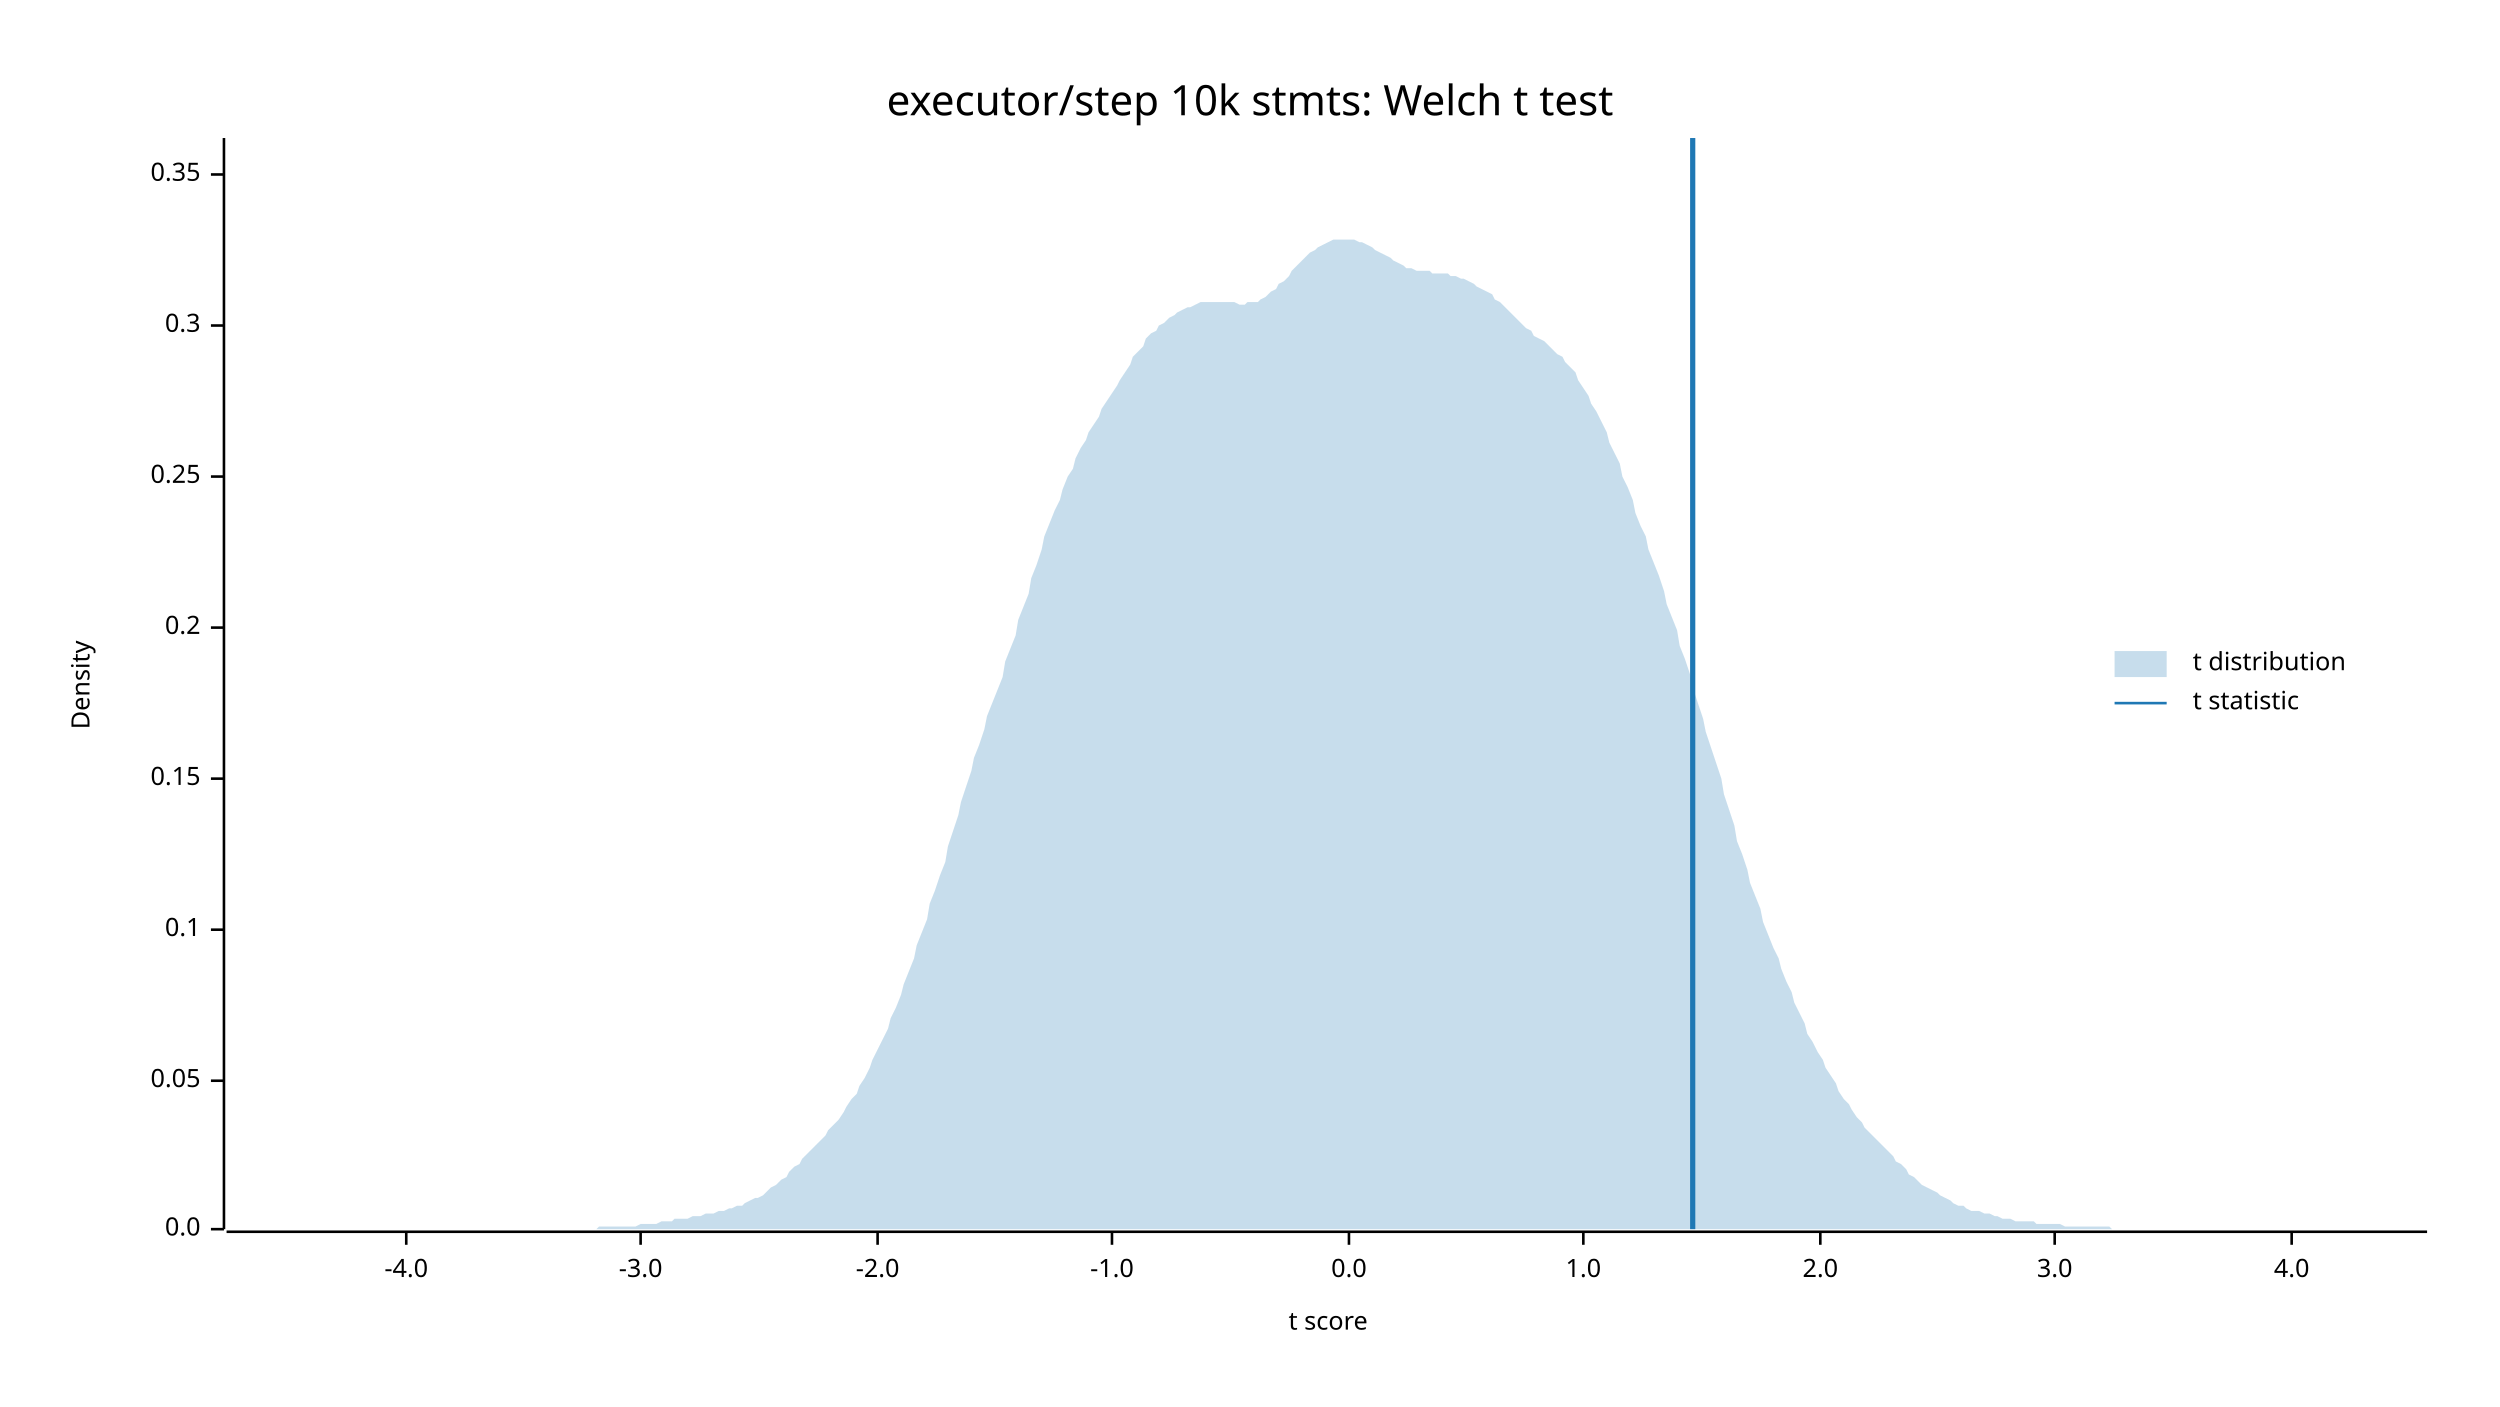
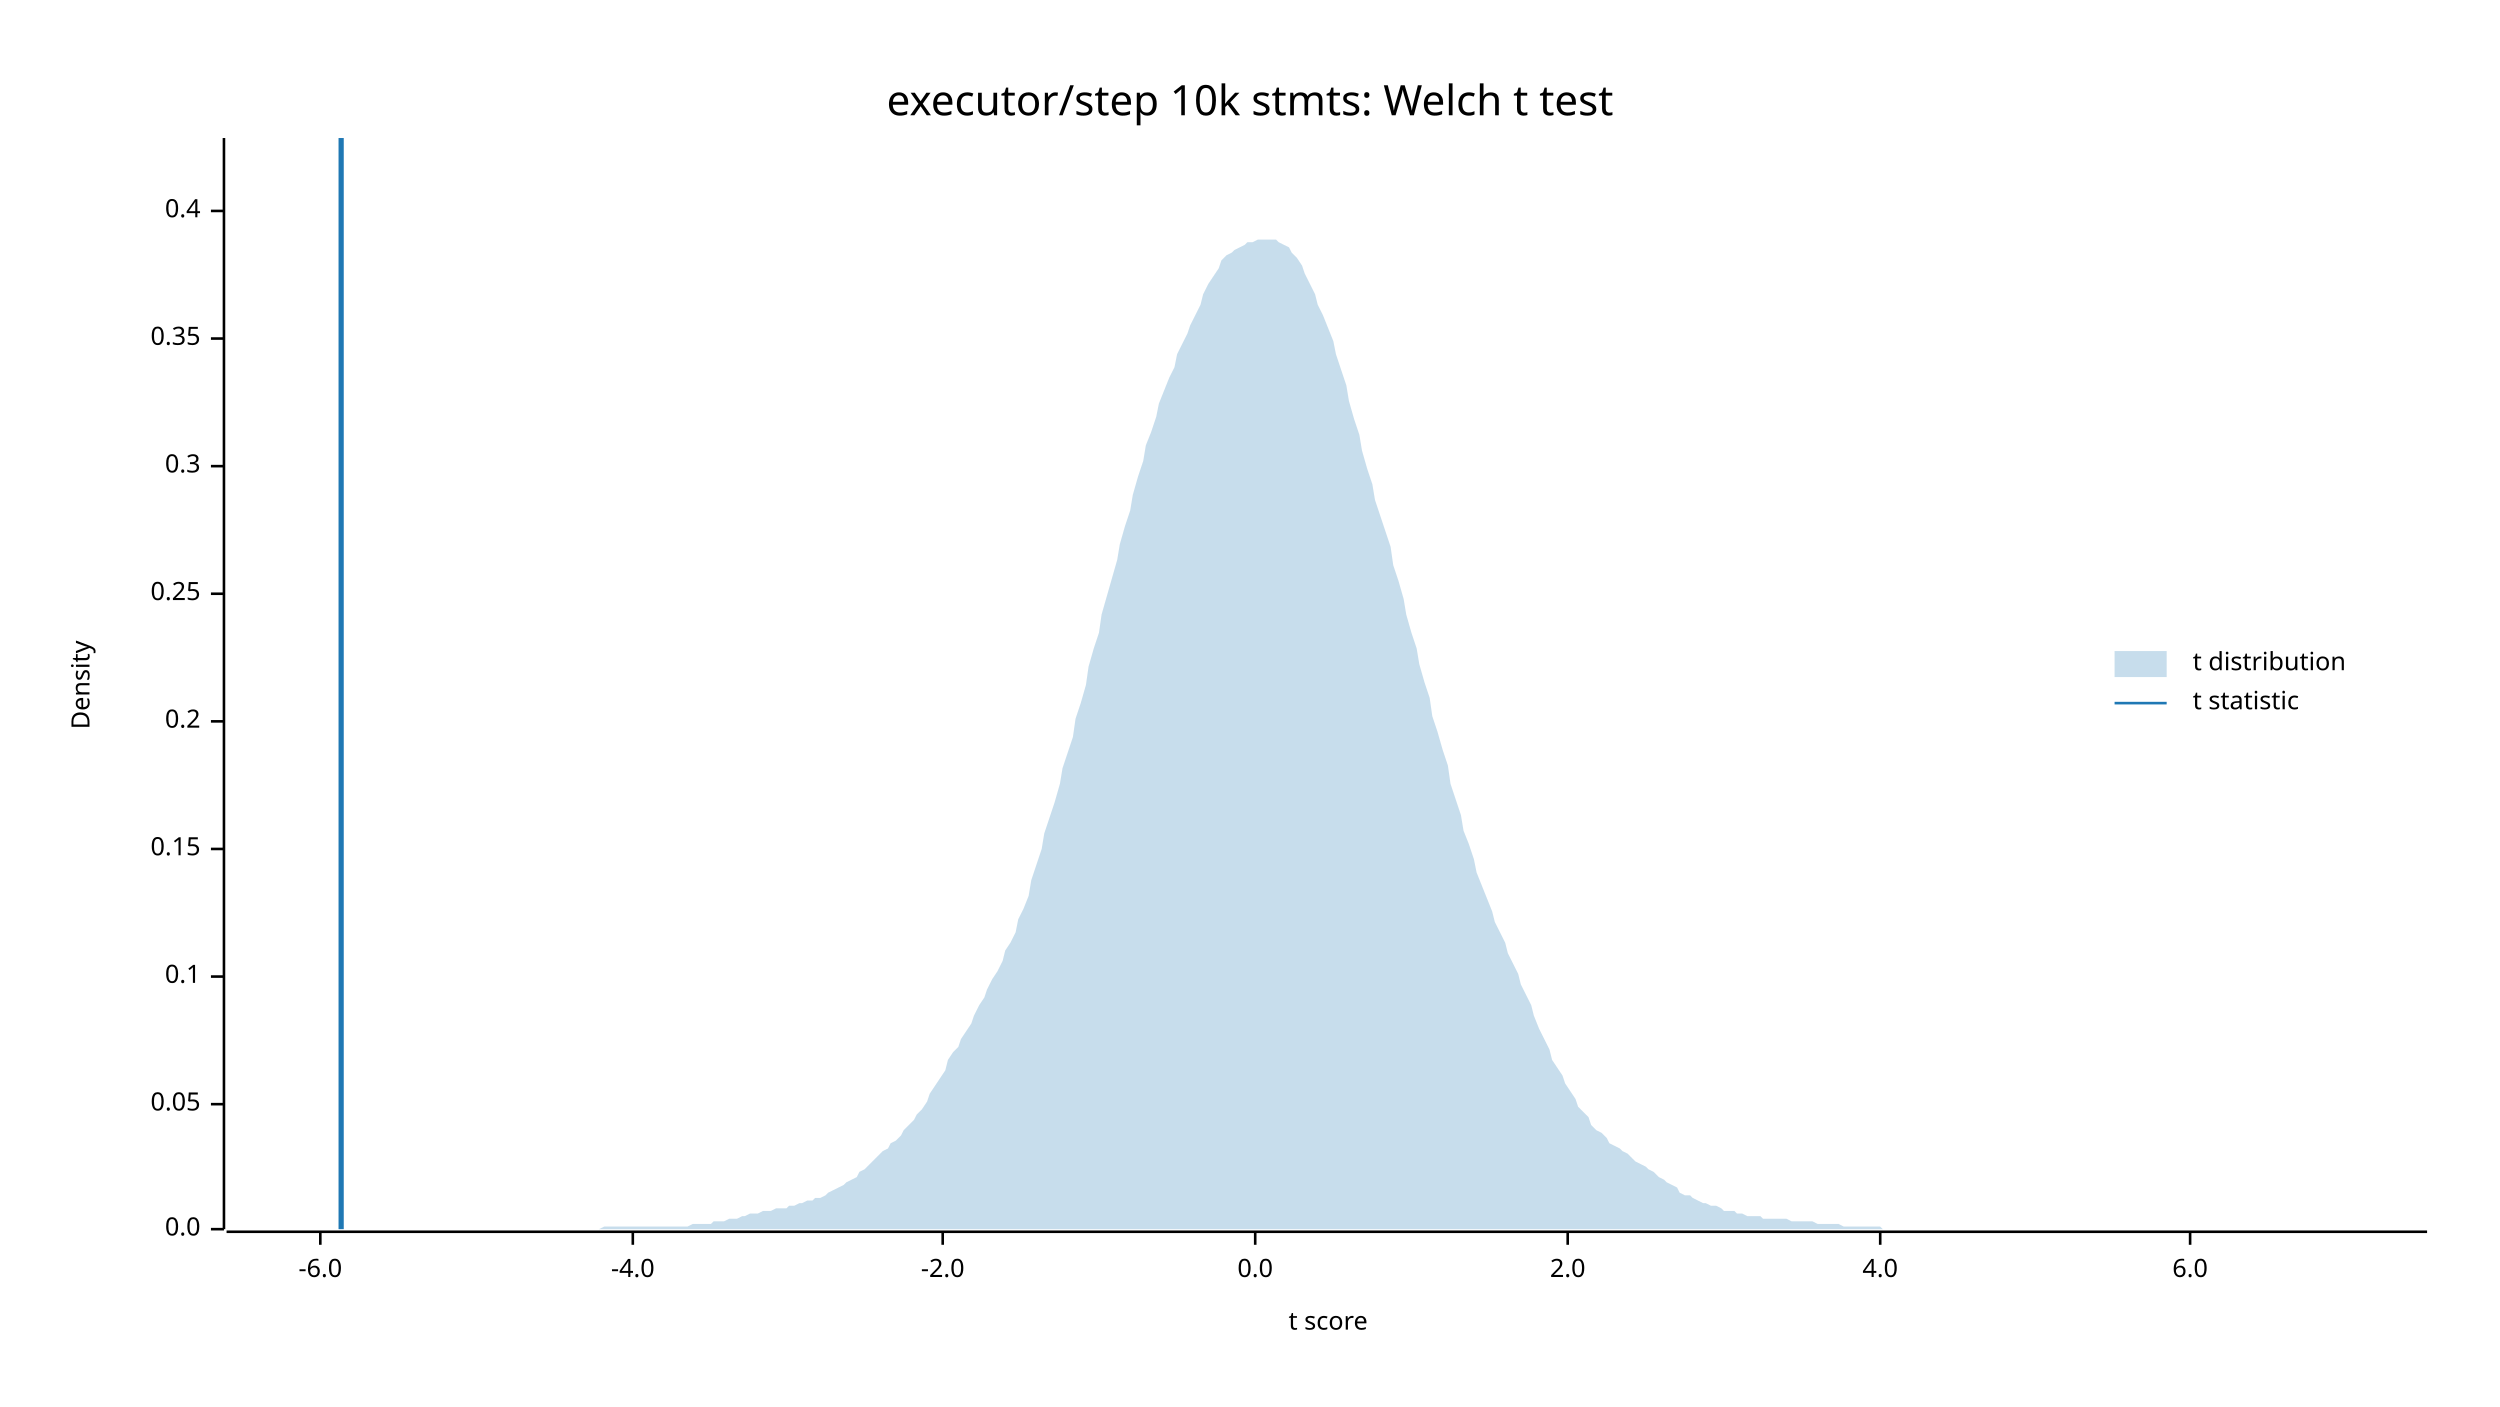
<svg xmlns="http://www.w3.org/2000/svg" width="960" height="540" viewBox="0 0 960 540">
  <text x="480" y="32" dy="0.76em" text-anchor="middle" font-family="sans-serif" font-size="16.129" opacity="1" fill="#000000">
executor/step 10k stmts: Welch t test
</text>
  <text x="27" y="263" dy="0.76em" text-anchor="middle" font-family="sans-serif" font-size="9.677" opacity="1" fill="#000000" transform="rotate(270, 27, 263)">
Density
</text>
  <text x="510" y="513" dy="-0.5ex" text-anchor="middle" font-family="sans-serif" font-size="9.677" opacity="1" fill="#000000">
t score
</text>
  <polyline fill="none" opacity="1" stroke="#000000" stroke-width="1" points="86,53 86,472 " />
  <text x="77" y="472" dy="0.5ex" text-anchor="end" font-family="sans-serif" font-size="9.677" opacity="1" fill="#000000">
0.0
</text>
  <polyline fill="none" opacity="1" stroke="#000000" stroke-width="1" points="81,472 86,472 " />
-   <text x="77" y="415" dy="0.5ex" text-anchor="end" font-family="sans-serif" font-size="9.677" opacity="1" fill="#000000">
+   <text x="77" y="424" dy="0.5ex" text-anchor="end" font-family="sans-serif" font-size="9.677" opacity="1" fill="#000000">
0.05
</text>
-   <polyline fill="none" opacity="1" stroke="#000000" stroke-width="1" points="81,415 86,415 " />
-   <text x="77" y="357" dy="0.5ex" text-anchor="end" font-family="sans-serif" font-size="9.677" opacity="1" fill="#000000">
+   <polyline fill="none" opacity="1" stroke="#000000" stroke-width="1" points="81,424 86,424 " />
+   <text x="77" y="375" dy="0.5ex" text-anchor="end" font-family="sans-serif" font-size="9.677" opacity="1" fill="#000000">
0.1
</text>
-   <polyline fill="none" opacity="1" stroke="#000000" stroke-width="1" points="81,357 86,357 " />
-   <text x="77" y="299" dy="0.5ex" text-anchor="end" font-family="sans-serif" font-size="9.677" opacity="1" fill="#000000">
+   <polyline fill="none" opacity="1" stroke="#000000" stroke-width="1" points="81,375 86,375 " />
+   <text x="77" y="326" dy="0.5ex" text-anchor="end" font-family="sans-serif" font-size="9.677" opacity="1" fill="#000000">
0.15
</text>
-   <polyline fill="none" opacity="1" stroke="#000000" stroke-width="1" points="81,299 86,299 " />
-   <text x="77" y="241" dy="0.5ex" text-anchor="end" font-family="sans-serif" font-size="9.677" opacity="1" fill="#000000">
+   <polyline fill="none" opacity="1" stroke="#000000" stroke-width="1" points="81,326 86,326 " />
+   <text x="77" y="277" dy="0.5ex" text-anchor="end" font-family="sans-serif" font-size="9.677" opacity="1" fill="#000000">
0.2
</text>
-   <polyline fill="none" opacity="1" stroke="#000000" stroke-width="1" points="81,241 86,241 " />
-   <text x="77" y="183" dy="0.5ex" text-anchor="end" font-family="sans-serif" font-size="9.677" opacity="1" fill="#000000">
+   <polyline fill="none" opacity="1" stroke="#000000" stroke-width="1" points="81,277 86,277 " />
+   <text x="77" y="228" dy="0.5ex" text-anchor="end" font-family="sans-serif" font-size="9.677" opacity="1" fill="#000000">
0.25
</text>
-   <polyline fill="none" opacity="1" stroke="#000000" stroke-width="1" points="81,183 86,183 " />
-   <text x="77" y="125" dy="0.5ex" text-anchor="end" font-family="sans-serif" font-size="9.677" opacity="1" fill="#000000">
+   <polyline fill="none" opacity="1" stroke="#000000" stroke-width="1" points="81,228 86,228 " />
+   <text x="77" y="179" dy="0.5ex" text-anchor="end" font-family="sans-serif" font-size="9.677" opacity="1" fill="#000000">
0.3
</text>
-   <polyline fill="none" opacity="1" stroke="#000000" stroke-width="1" points="81,125 86,125 " />
-   <text x="77" y="67" dy="0.5ex" text-anchor="end" font-family="sans-serif" font-size="9.677" opacity="1" fill="#000000">
+   <polyline fill="none" opacity="1" stroke="#000000" stroke-width="1" points="81,179 86,179 " />
+   <text x="77" y="130" dy="0.5ex" text-anchor="end" font-family="sans-serif" font-size="9.677" opacity="1" fill="#000000">
0.35
</text>
-   <polyline fill="none" opacity="1" stroke="#000000" stroke-width="1" points="81,67 86,67 " />
+   <polyline fill="none" opacity="1" stroke="#000000" stroke-width="1" points="81,130 86,130 " />
+   <text x="77" y="81" dy="0.5ex" text-anchor="end" font-family="sans-serif" font-size="9.677" opacity="1" fill="#000000">
+ 0.4
+ </text>
+   <polyline fill="none" opacity="1" stroke="#000000" stroke-width="1" points="81,81 86,81 " />
  <polyline fill="none" opacity="1" stroke="#000000" stroke-width="1" points="87,473 932,473 " />
-   <text x="156" y="483" dy="0.76em" text-anchor="middle" font-family="sans-serif" font-size="9.677" opacity="1" fill="#000000">
+   <text x="123" y="483" dy="0.76em" text-anchor="middle" font-family="sans-serif" font-size="9.677" opacity="1" fill="#000000">
+ -6.0
+ </text>
+   <polyline fill="none" opacity="1" stroke="#000000" stroke-width="1" points="123,473 123,478 " />
+   <text x="243" y="483" dy="0.76em" text-anchor="middle" font-family="sans-serif" font-size="9.677" opacity="1" fill="#000000">
-4.0
</text>
-   <polyline fill="none" opacity="1" stroke="#000000" stroke-width="1" points="156,473 156,478 " />
-   <text x="246" y="483" dy="0.76em" text-anchor="middle" font-family="sans-serif" font-size="9.677" opacity="1" fill="#000000">
- -3.0
- </text>
-   <polyline fill="none" opacity="1" stroke="#000000" stroke-width="1" points="246,473 246,478 " />
-   <text x="337" y="483" dy="0.76em" text-anchor="middle" font-family="sans-serif" font-size="9.677" opacity="1" fill="#000000">
+   <polyline fill="none" opacity="1" stroke="#000000" stroke-width="1" points="243,473 243,478 " />
+   <text x="362" y="483" dy="0.76em" text-anchor="middle" font-family="sans-serif" font-size="9.677" opacity="1" fill="#000000">
-2.0
</text>
-   <polyline fill="none" opacity="1" stroke="#000000" stroke-width="1" points="337,473 337,478 " />
-   <text x="427" y="483" dy="0.76em" text-anchor="middle" font-family="sans-serif" font-size="9.677" opacity="1" fill="#000000">
- -1.0
- </text>
-   <polyline fill="none" opacity="1" stroke="#000000" stroke-width="1" points="427,473 427,478 " />
-   <text x="518" y="483" dy="0.76em" text-anchor="middle" font-family="sans-serif" font-size="9.677" opacity="1" fill="#000000">
+   <polyline fill="none" opacity="1" stroke="#000000" stroke-width="1" points="362,473 362,478 " />
+   <text x="482" y="483" dy="0.76em" text-anchor="middle" font-family="sans-serif" font-size="9.677" opacity="1" fill="#000000">
0.0
</text>
-   <polyline fill="none" opacity="1" stroke="#000000" stroke-width="1" points="518,473 518,478 " />
-   <text x="608" y="483" dy="0.76em" text-anchor="middle" font-family="sans-serif" font-size="9.677" opacity="1" fill="#000000">
- 1.0
- </text>
-   <polyline fill="none" opacity="1" stroke="#000000" stroke-width="1" points="608,473 608,478 " />
-   <text x="699" y="483" dy="0.76em" text-anchor="middle" font-family="sans-serif" font-size="9.677" opacity="1" fill="#000000">
+   <polyline fill="none" opacity="1" stroke="#000000" stroke-width="1" points="482,473 482,478 " />
+   <text x="602" y="483" dy="0.76em" text-anchor="middle" font-family="sans-serif" font-size="9.677" opacity="1" fill="#000000">
2.0
</text>
-   <polyline fill="none" opacity="1" stroke="#000000" stroke-width="1" points="699,473 699,478 " />
-   <text x="789" y="483" dy="0.76em" text-anchor="middle" font-family="sans-serif" font-size="9.677" opacity="1" fill="#000000">
- 3.0
- </text>
-   <polyline fill="none" opacity="1" stroke="#000000" stroke-width="1" points="789,473 789,478 " />
-   <text x="880" y="483" dy="0.76em" text-anchor="middle" font-family="sans-serif" font-size="9.677" opacity="1" fill="#000000">
+   <polyline fill="none" opacity="1" stroke="#000000" stroke-width="1" points="602,473 602,478 " />
+   <text x="722" y="483" dy="0.76em" text-anchor="middle" font-family="sans-serif" font-size="9.677" opacity="1" fill="#000000">
4.0
</text>
-   <polyline fill="none" opacity="1" stroke="#000000" stroke-width="1" points="880,473 880,478 " />
-   <polygon opacity="0.25" fill="#1F78B4" points="87,472 88,472 90,472 92,472 93,472 95,472 97,472 98,472 100,472 102,472 103,472 105,472 107,472 109,472 110,472 112,472 114,472 115,472 117,472 119,472 120,472 122,472 124,472 125,472 127,472 129,472 131,472 132,472 134,472 136,472 137,472 139,472 141,472 142,472 144,472 146,472 147,472 149,472 151,472 153,472 154,472 156,472 158,472 159,472 161,472 163,472 164,472 166,472 168,472 169,472 171,472 173,472 175,472 176,472 178,472 180,472 181,472 183,472 185,472 186,472 188,472 190,472 191,472 193,472 195,472 197,472 198,472 200,472 202,472 203,472 205,472 207,472 208,472 210,472 212,472 214,472 215,472 217,472 219,472 220,472 222,472 224,472 225,472 227,472 229,472 230,471 232,471 234,471 236,471 237,471 239,471 241,471 242,471 244,471 246,470 247,470 249,470 251,470 252,470 254,469 256,469 258,469 259,468 261,468 263,468 264,468 266,467 268,467 269,467 271,466 273,466 274,466 276,465 278,465 280,464 281,464 283,463 285,463 286,462 288,461 290,460 291,460 293,459 295,457 296,456 298,455 300,453 302,452 303,450 305,448 307,447 308,445 310,443 312,441 313,440 315,438 317,436 318,434 320,432 322,430 324,427 325,425 327,422 329,420 330,417 332,414 334,410 335,407 337,403 339,399 341,395 342,391 344,387 346,382 347,378 349,373 351,368 352,363 354,358 356,353 357,347 359,342 361,336 363,331 364,325 366,319 368,313 369,308 371,302 373,296 374,291 376,286 378,280 379,275 381,270 383,265 385,260 386,254 388,249 390,244 391,238 393,233 395,228 396,222 398,217 400,211 401,206 403,201 405,196 407,192 408,188 410,183 412,180 413,176 415,172 417,169 418,166 420,163 422,160 423,157 425,154 427,151 429,148 430,146 432,143 434,140 435,137 437,135 439,133 440,130 442,128 444,127 445,125 447,124 449,122 451,121 452,120 454,119 456,118 457,118 459,117 461,116 462,116 464,116 466,116 468,116 469,116 471,116 473,116 474,116 476,117 478,117 479,116 481,116 483,116 484,115 486,114 488,112 490,111 491,109 493,108 495,106 496,104 498,102 500,100 501,99 503,97 505,96 506,95 508,94 510,93 512,92 513,92 515,92 517,92 518,92 520,92 522,93 523,93 525,94 527,95 528,96 530,97 532,98 534,99 535,100 537,101 539,102 540,103 542,103 544,104 545,104 547,104 549,104 550,105 552,105 554,105 556,105 557,106 559,106 561,107 562,107 564,108 566,109 567,110 569,111 571,112 573,113 574,115 576,116 578,118 579,119 581,121 583,123 584,124 586,126 588,127 589,129 591,130 593,131 595,133 596,134 598,136 600,137 601,139 603,141 605,143 606,146 608,149 610,152 611,155 613,158 615,162 617,166 618,170 620,174 622,178 623,183 625,187 627,192 628,197 630,202 632,206 633,211 635,216 637,221 639,227 640,232 642,237 644,242 645,248 647,253 649,259 650,264 652,270 654,276 655,281 657,287 659,293 661,299 662,305 664,311 666,317 667,323 669,328 671,334 672,339 674,344 676,349 677,354 679,359 681,364 683,368 684,372 686,377 688,381 689,385 691,389 693,393 694,397 696,400 698,404 700,407 701,410 703,413 705,416 706,419 708,422 710,424 711,426 713,429 715,431 716,433 718,435 720,437 722,439 723,440 725,442 727,444 728,446 730,447 732,449 733,451 735,452 737,454 738,455 740,456 742,457 744,458 745,459 747,460 749,461 750,462 752,463 754,463 755,464 757,465 759,465 760,465 762,466 764,466 766,467 767,467 769,468 771,468 772,468 774,469 776,469 777,469 779,469 781,469 782,470 784,470 786,470 788,470 789,470 791,470 793,471 794,471 796,471 798,471 799,471 801,471 803,471 804,471 806,471 808,471 810,471 811,472 813,472 815,472 816,472 818,472 820,472 821,472 823,472 825,472 827,472 828,472 830,472 832,472 833,472 835,472 837,472 838,472 840,472 842,472 843,472 845,472 847,472 849,472 850,472 852,472 854,472 855,472 857,472 859,472 860,472 862,472 864,472 865,472 867,472 869,472 871,472 872,472 874,472 876,472 877,472 879,472 881,472 882,472 884,472 886,472 887,472 889,472 891,472 893,472 894,472 896,472 898,472 899,472 901,472 903,472 904,472 906,472 908,472 909,472 911,472 913,472 915,472 916,472 918,472 920,472 921,472 923,472 925,472 926,472 928,472 930,472 932,472 932,472 87,472 " />
-   <polyline fill="none" opacity="1" stroke="#1F78B4" stroke-width="2" points="650,472 650,53 " />
+   <polyline fill="none" opacity="1" stroke="#000000" stroke-width="1" points="722,473 722,478 " />
+   <text x="841" y="483" dy="0.76em" text-anchor="middle" font-family="sans-serif" font-size="9.677" opacity="1" fill="#000000">
+ 6.0
+ </text>
+   <polyline fill="none" opacity="1" stroke="#000000" stroke-width="1" points="841,473 841,478 " />
+   <polygon opacity="0.25" fill="#1F78B4" points="87,472 88,472 90,472 92,472 93,472 95,472 97,472 98,472 100,472 102,472 103,472 105,472 107,472 109,472 110,472 112,472 114,472 115,472 117,472 119,472 120,472 122,472 124,472 125,472 127,472 129,472 131,472 132,472 134,472 136,472 137,472 139,472 141,472 142,472 144,472 146,472 147,472 149,472 151,472 153,472 154,472 156,472 158,472 159,472 161,472 163,472 164,472 166,472 168,472 169,472 171,472 173,472 175,472 176,472 178,472 180,472 181,472 183,472 185,472 186,472 188,472 190,472 191,472 193,472 195,472 197,472 198,472 200,472 202,472 203,472 205,472 207,472 208,472 210,472 212,472 214,472 215,472 217,472 219,472 220,472 222,472 224,472 225,472 227,472 229,472 230,472 232,471 234,471 236,471 237,471 239,471 241,471 242,471 244,471 246,471 247,471 249,471 251,471 252,471 254,471 256,471 258,471 259,471 261,471 263,471 264,471 266,470 268,470 269,470 271,470 273,470 274,469 276,469 278,469 280,468 281,468 283,468 285,467 286,467 288,466 290,466 291,466 293,465 295,465 296,465 298,464 300,464 302,464 303,463 305,463 307,462 308,462 310,461 312,461 313,460 315,460 317,459 318,458 320,457 322,456 324,455 325,454 327,453 329,452 330,450 332,449 334,447 335,446 337,444 339,442 341,441 342,439 344,438 346,436 347,434 349,432 351,430 352,428 354,426 356,423 357,420 359,417 361,414 363,411 364,407 366,404 368,402 369,399 371,396 373,393 374,390 376,386 378,383 379,380 381,376 383,373 385,369 386,365 388,362 390,358 391,353 393,349 395,344 396,338 398,332 400,326 401,320 403,314 405,308 407,301 408,295 410,289 412,283 413,276 415,270 417,263 418,256 420,249 422,243 423,236 425,229 427,222 429,215 430,209 432,202 434,196 435,190 437,183 439,177 440,171 442,166 444,160 445,155 447,150 449,145 451,141 452,136 454,132 456,128 457,125 459,121 461,117 462,113 464,109 466,106 468,103 469,100 471,98 473,97 474,96 476,95 478,94 479,93 481,93 483,92 484,92 486,92 488,92 490,92 491,93 493,94 495,95 496,97 498,99 500,102 501,105 503,109 505,113 506,117 508,121 510,126 512,131 513,136 515,142 517,148 518,154 520,161 522,167 523,173 525,180 527,186 528,192 530,198 532,204 534,210 535,217 537,223 539,230 540,236 542,243 544,249 545,255 547,262 549,268 550,275 552,281 554,288 556,294 557,301 559,307 561,313 562,319 564,324 566,330 567,335 569,340 571,345 573,350 574,354 576,358 578,362 579,366 581,370 583,374 584,378 586,382 588,386 589,390 591,395 593,399 595,403 596,407 598,410 600,413 601,416 603,419 605,422 606,425 608,427 610,429 611,432 613,434 615,435 617,437 618,439 620,440 622,441 623,442 625,443 627,445 628,446 630,447 632,448 633,449 635,450 637,452 639,453 640,454 642,455 644,456 645,458 647,459 649,459 650,460 652,461 654,462 655,462 657,463 659,463 661,464 662,465 664,465 666,465 667,466 669,466 671,467 672,467 674,467 676,467 677,468 679,468 681,468 683,468 684,468 686,468 688,469 689,469 691,469 693,469 694,469 696,469 698,470 700,470 701,470 703,470 705,470 706,470 708,471 710,471 711,471 713,471 715,471 716,471 718,471 720,471 722,471 723,472 725,472 727,472 728,472 730,472 732,472 733,472 735,472 737,472 738,472 740,472 742,472 744,472 745,472 747,472 749,472 750,472 752,472 754,472 755,472 757,472 759,472 760,472 762,472 764,472 766,472 767,472 769,472 771,472 772,472 774,472 776,472 777,472 779,472 781,472 782,472 784,472 786,472 788,472 789,472 791,472 793,472 794,472 796,472 798,472 799,472 801,472 803,472 804,472 806,472 808,472 810,472 811,472 813,472 815,472 816,472 818,472 820,472 821,472 823,472 825,472 827,472 828,472 830,472 832,472 833,472 835,472 837,472 838,472 840,472 842,472 843,472 845,472 847,472 849,472 850,472 852,472 854,472 855,472 857,472 859,472 860,472 862,472 864,472 865,472 867,472 869,472 871,472 872,472 874,472 876,472 877,472 879,472 881,472 882,472 884,472 886,472 887,472 889,472 891,472 893,472 894,472 896,472 898,472 899,472 901,472 903,472 904,472 906,472 908,472 909,472 911,472 913,472 915,472 916,472 918,472 920,472 921,472 923,472 925,472 926,472 928,472 930,472 932,472 932,472 87,472 " />
+   <polyline fill="none" opacity="1" stroke="#1F78B4" stroke-width="2" points="131,472 131,53 " />
  <text x="842" y="250" dy="0.76em" text-anchor="start" font-family="sans-serif" font-size="9.677" opacity="1" fill="#000000">
t distribution
</text>
  <text x="842" y="265" dy="0.76em" text-anchor="start" font-family="sans-serif" font-size="9.677" opacity="1" fill="#000000">
t statistic
</text>
  <rect x="812" y="250" width="20" height="10" opacity="0.25" fill="#1F78B4" stroke="none" />
  <polyline fill="none" opacity="1" stroke="#1F78B4" stroke-width="1" points="812,270 832,270 " />
</svg>
